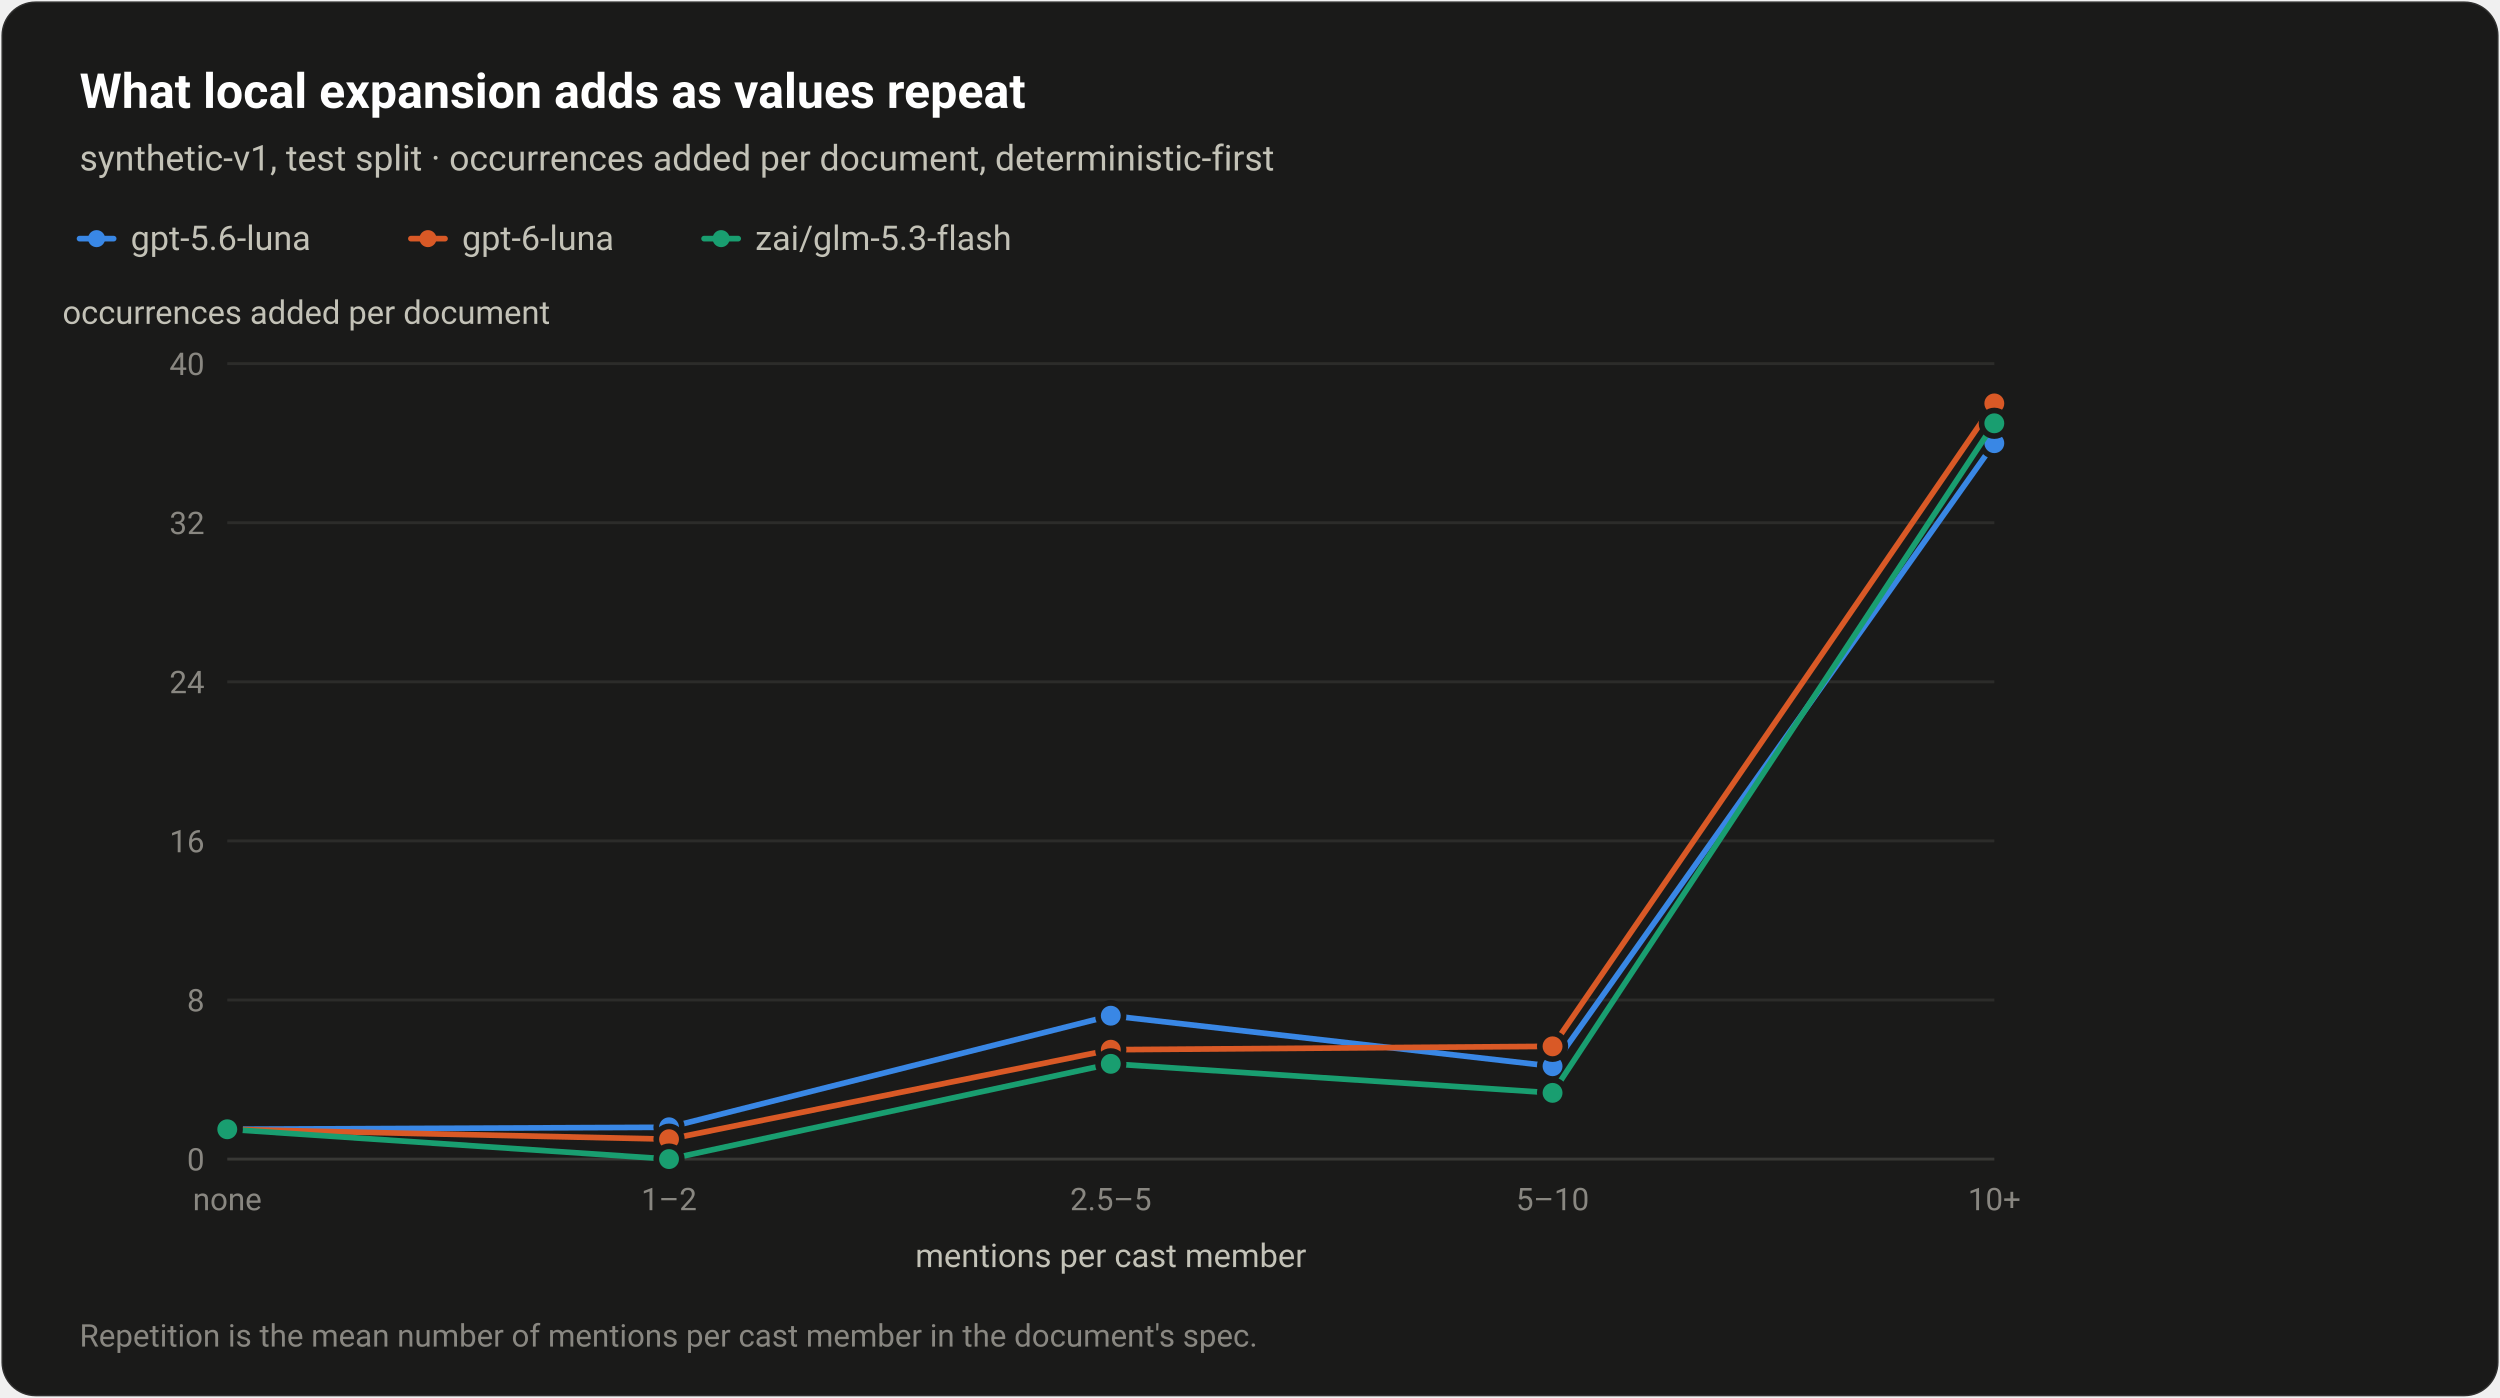
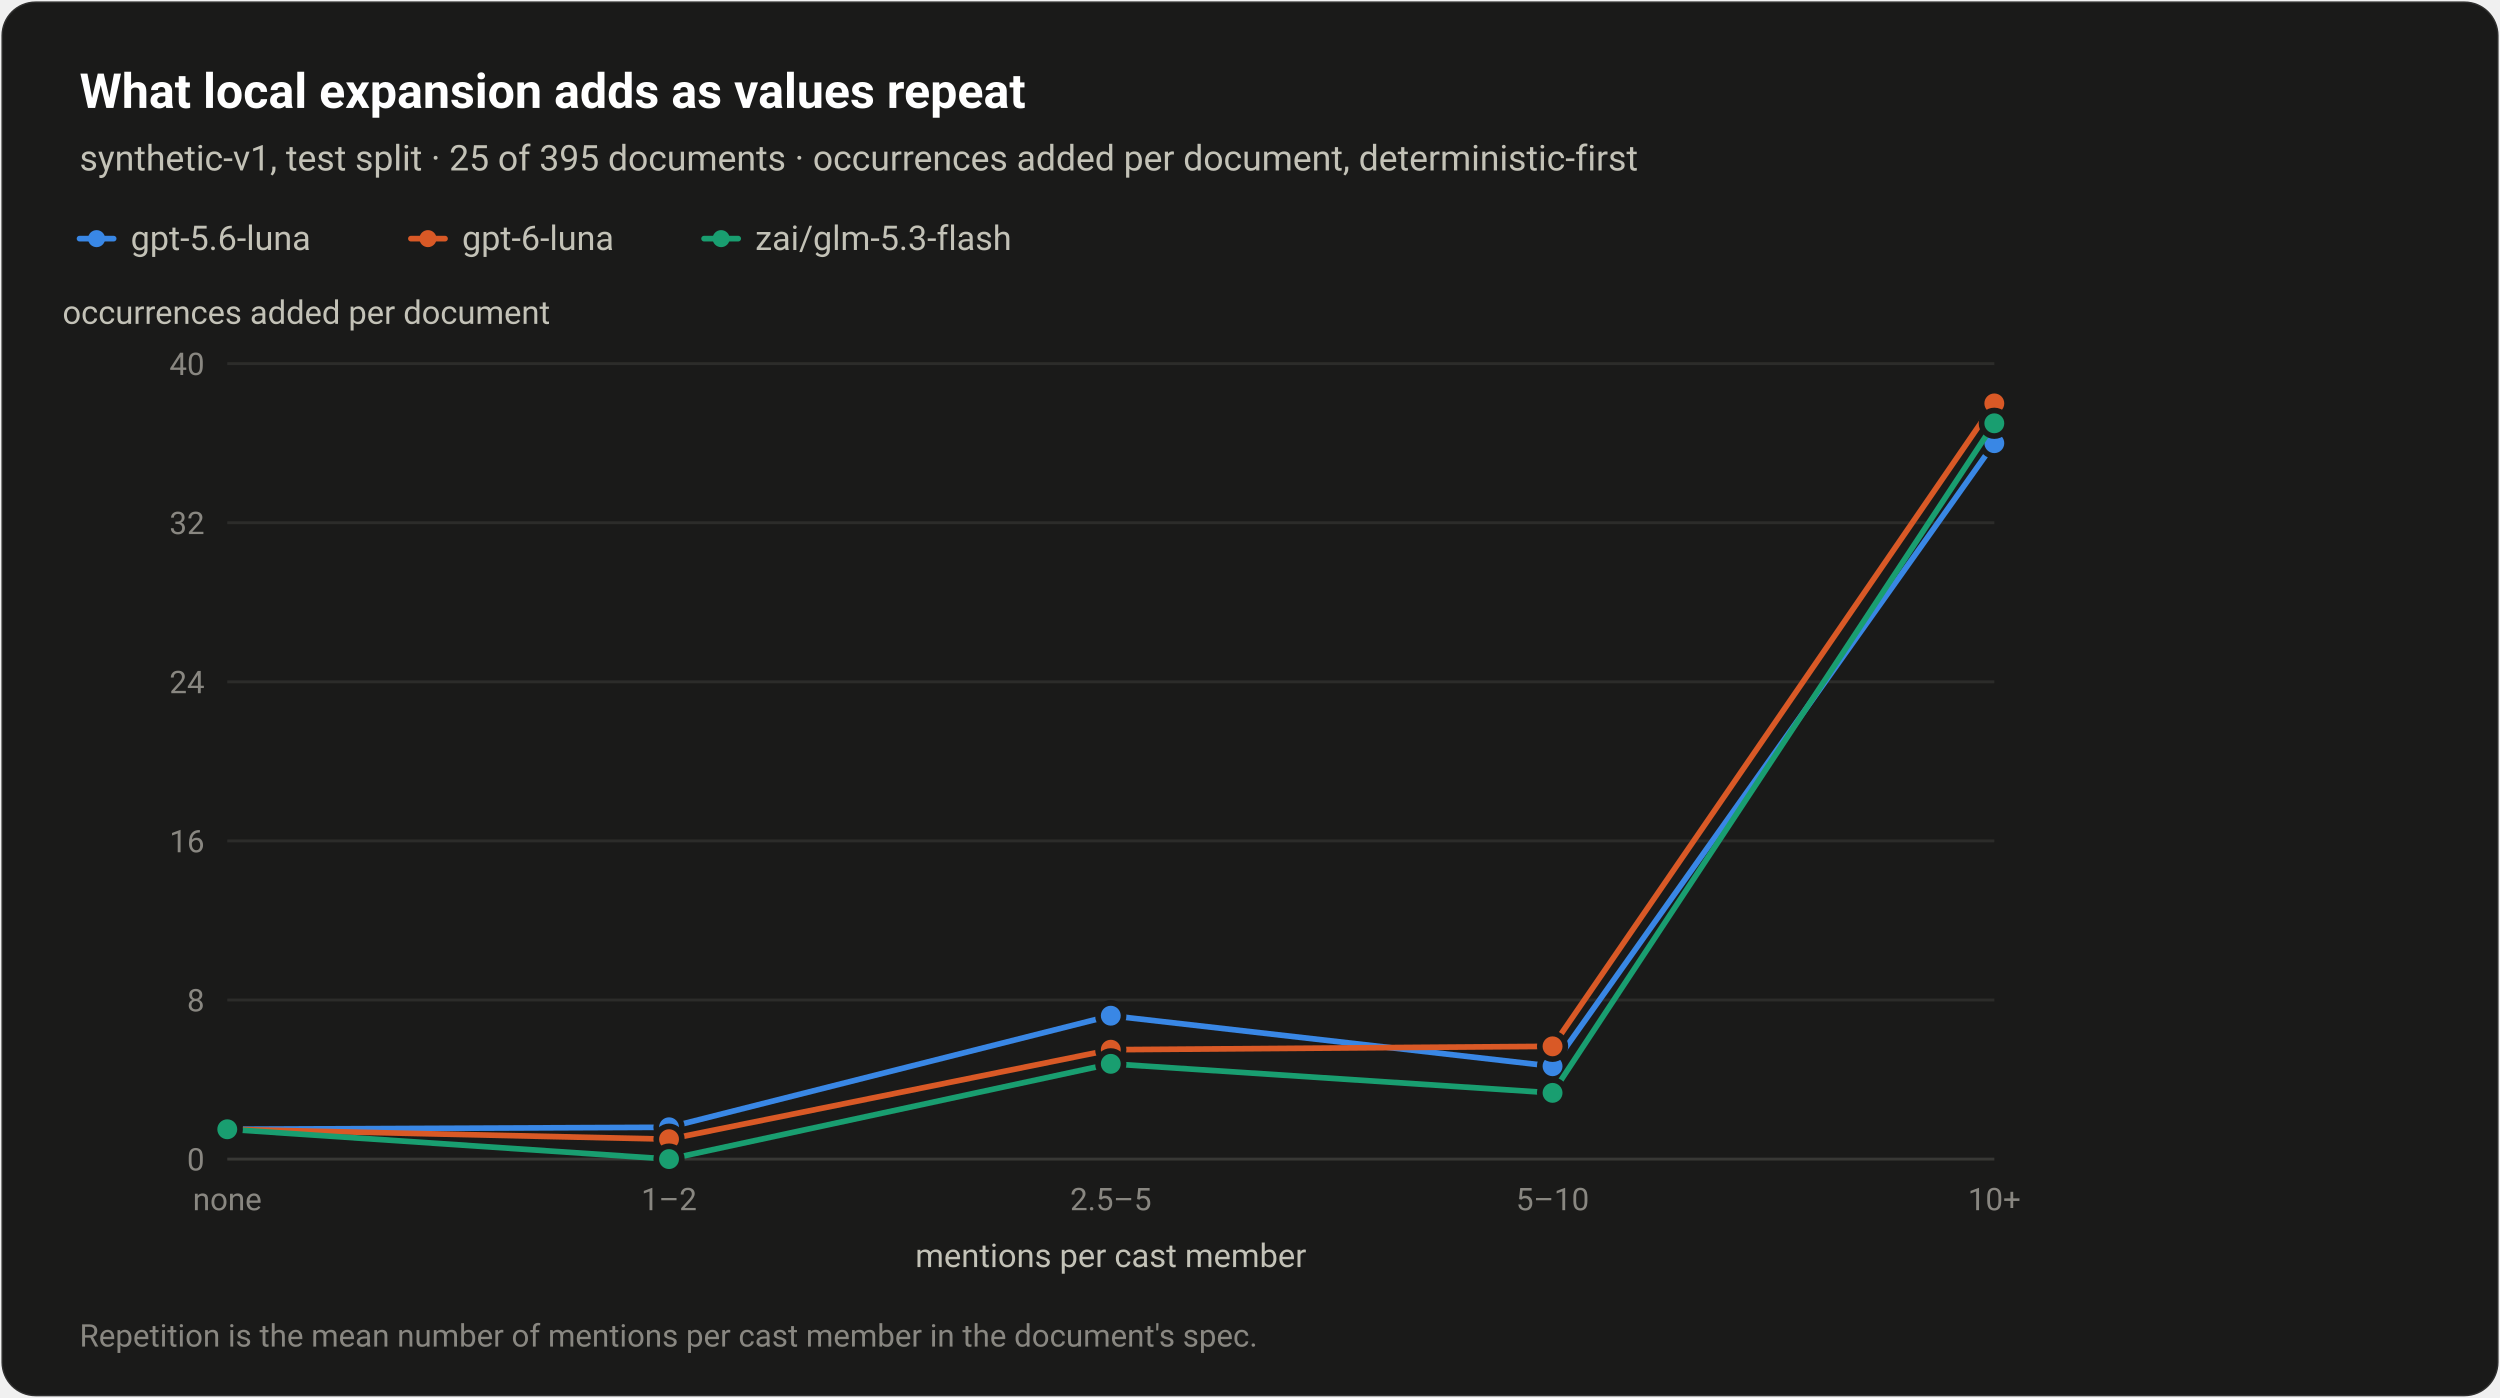
<svg xmlns="http://www.w3.org/2000/svg" width="880" height="492" viewBox="0 0 880 492" role="img" aria-labelledby="t d" font-family="system-ui, -apple-system, &quot;Segoe UI&quot;, Roboto, sans-serif">
  <rect x="0.5" y="0.5" width="879" height="491" rx="12" fill="#1a1a19" stroke="rgba(255,255,255,0.10)" />
  <text x="28" y="38" font-size="17" font-weight="600" fill="#ffffff">What local expansion adds as values repeat</text>
-   <text x="28" y="60" font-size="12.5" fill="#c3c2b7">synthetic-v1, test split · occurrences added per document, deterministic-first</text>
+   <text x="28" y="60" font-size="12.5" fill="#c3c2b7">synthetic-v1, test split · 25 of 395 documents · occurrences added per document, deterministic-first</text>
  <line x1="28" y1="84" x2="40" y2="84" stroke="#3987e5" stroke-width="2" stroke-linecap="round" />
  <circle cx="34" cy="84" r="3" fill="#3987e5" />
  <text x="46" y="88" font-size="12" fill="#c3c2b7">gpt-5.6-luna</text>
  <line x1="144.64" y1="84" x2="156.64" y2="84" stroke="#d95926" stroke-width="2" stroke-linecap="round" />
  <circle cx="150.64" cy="84" r="3" fill="#d95926" />
  <text x="162.64" y="88" font-size="12" fill="#c3c2b7">gpt-6-luna</text>
  <line x1="247.84" y1="84" x2="259.84" y2="84" stroke="#199e70" stroke-width="2" stroke-linecap="round" />
  <circle cx="253.84" cy="84" r="3" fill="#199e70" />
  <text x="265.84" y="88" font-size="12" fill="#c3c2b7">zai/glm-5.3-flash</text>
  <line x1="80" y1="408" x2="702" y2="408" stroke="#383835" />
  <text x="72" y="412" font-size="11" fill="#898781" text-anchor="end">0</text>
  <line x1="80" y1="352" x2="702" y2="352" stroke="#2c2c2a" />
  <text x="72" y="356" font-size="11" fill="#898781" text-anchor="end">8</text>
  <line x1="80" y1="296" x2="702" y2="296" stroke="#2c2c2a" />
  <text x="72" y="300" font-size="11" fill="#898781" text-anchor="end">16</text>
  <line x1="80" y1="240" x2="702" y2="240" stroke="#2c2c2a" />
  <text x="72" y="244" font-size="11" fill="#898781" text-anchor="end">24</text>
  <line x1="80" y1="184" x2="702" y2="184" stroke="#2c2c2a" />
  <text x="72" y="188" font-size="11" fill="#898781" text-anchor="end">32</text>
  <line x1="80" y1="128" x2="702" y2="128" stroke="#2c2c2a" />
  <text x="72" y="132" font-size="11" fill="#898781" text-anchor="end">40</text>
  <text x="80" y="426" font-size="11" fill="#898781" text-anchor="middle">none</text>
  <text x="235.5" y="426" font-size="11" fill="#898781" text-anchor="middle">1–2</text>
  <text x="391" y="426" font-size="11" fill="#898781" text-anchor="middle">2.5–5</text>
  <text x="546.5" y="426" font-size="11" fill="#898781" text-anchor="middle">5–10</text>
  <text x="702" y="426" font-size="11" fill="#898781" text-anchor="middle">10+</text>
  <text x="391" y="446" font-size="11.5" fill="#c3c2b7" text-anchor="middle">mentions per cast member</text>
  <text x="22" y="114" font-size="11.5" fill="#c3c2b7">occurrences added per document</text>
  <polyline points="80,397.5 235.5,396.8 391,357.53 546.5,375.31 702,156" fill="none" stroke="#3987e5" stroke-width="2" stroke-linejoin="round" stroke-linecap="round" />
  <g>
    <circle cx="80" cy="397.5" r="12" fill="transparent" />
    <circle cx="80" cy="397.5" r="4.5" fill="#3987e5" stroke="#1a1a19" stroke-width="2" />
  </g>
  <g>
    <circle cx="235.5" cy="396.8" r="12" fill="transparent" />
    <circle cx="235.5" cy="396.8" r="4.5" fill="#3987e5" stroke="#1a1a19" stroke-width="2" />
  </g>
  <g>
    <circle cx="391" cy="357.53" r="12" fill="transparent" />
    <circle cx="391" cy="357.53" r="4.5" fill="#3987e5" stroke="#1a1a19" stroke-width="2" />
  </g>
  <g>
    <circle cx="546.5" cy="375.31" r="12" fill="transparent" />
    <circle cx="546.5" cy="375.31" r="4.5" fill="#3987e5" stroke="#1a1a19" stroke-width="2" />
  </g>
  <g>
    <circle cx="702" cy="156" r="12" fill="transparent" />
    <circle cx="702" cy="156" r="4.5" fill="#3987e5" stroke="#1a1a19" stroke-width="2" />
  </g>
  <polyline points="80,397.5 235.5,401 391,369.5 546.5,368.31 702,142" fill="none" stroke="#d95926" stroke-width="2" stroke-linejoin="round" stroke-linecap="round" />
  <g>
    <circle cx="80" cy="397.5" r="12" fill="transparent" />
    <circle cx="80" cy="397.5" r="4.5" fill="#d95926" stroke="#1a1a19" stroke-width="2" />
  </g>
  <g>
    <circle cx="235.5" cy="401" r="12" fill="transparent" />
    <circle cx="235.5" cy="401" r="4.5" fill="#d95926" stroke="#1a1a19" stroke-width="2" />
  </g>
  <g>
    <circle cx="391" cy="369.5" r="12" fill="transparent" />
    <circle cx="391" cy="369.5" r="4.5" fill="#d95926" stroke="#1a1a19" stroke-width="2" />
  </g>
  <g>
    <circle cx="546.5" cy="368.31" r="12" fill="transparent" />
    <circle cx="546.5" cy="368.31" r="4.5" fill="#d95926" stroke="#1a1a19" stroke-width="2" />
  </g>
  <g>
    <circle cx="702" cy="142" r="12" fill="transparent" />
    <circle cx="702" cy="142" r="4.5" fill="#d95926" stroke="#1a1a19" stroke-width="2" />
  </g>
  <polyline points="80,397.5 235.5,408 391,374.47 546.5,384.69 702,149" fill="none" stroke="#199e70" stroke-width="2" stroke-linejoin="round" stroke-linecap="round" />
  <g>
    <circle cx="80" cy="397.5" r="12" fill="transparent" />
    <circle cx="80" cy="397.5" r="4.5" fill="#199e70" stroke="#1a1a19" stroke-width="2" />
  </g>
  <g>
    <circle cx="235.5" cy="408" r="12" fill="transparent" />
    <circle cx="235.5" cy="408" r="4.5" fill="#199e70" stroke="#1a1a19" stroke-width="2" />
  </g>
  <g>
    <circle cx="391" cy="374.47" r="12" fill="transparent" />
    <circle cx="391" cy="374.47" r="4.5" fill="#199e70" stroke="#1a1a19" stroke-width="2" />
  </g>
  <g>
    <circle cx="546.5" cy="384.69" r="12" fill="transparent" />
    <circle cx="546.5" cy="384.69" r="4.5" fill="#199e70" stroke="#1a1a19" stroke-width="2" />
  </g>
  <g>
    <circle cx="702" cy="149" r="12" fill="transparent" />
    <circle cx="702" cy="149" r="4.5" fill="#199e70" stroke="#1a1a19" stroke-width="2" />
  </g>
  <text x="28" y="474" font-size="11" fill="#898781">Repetition is the mean number of mentions per cast member in the document's spec.</text>
</svg>
